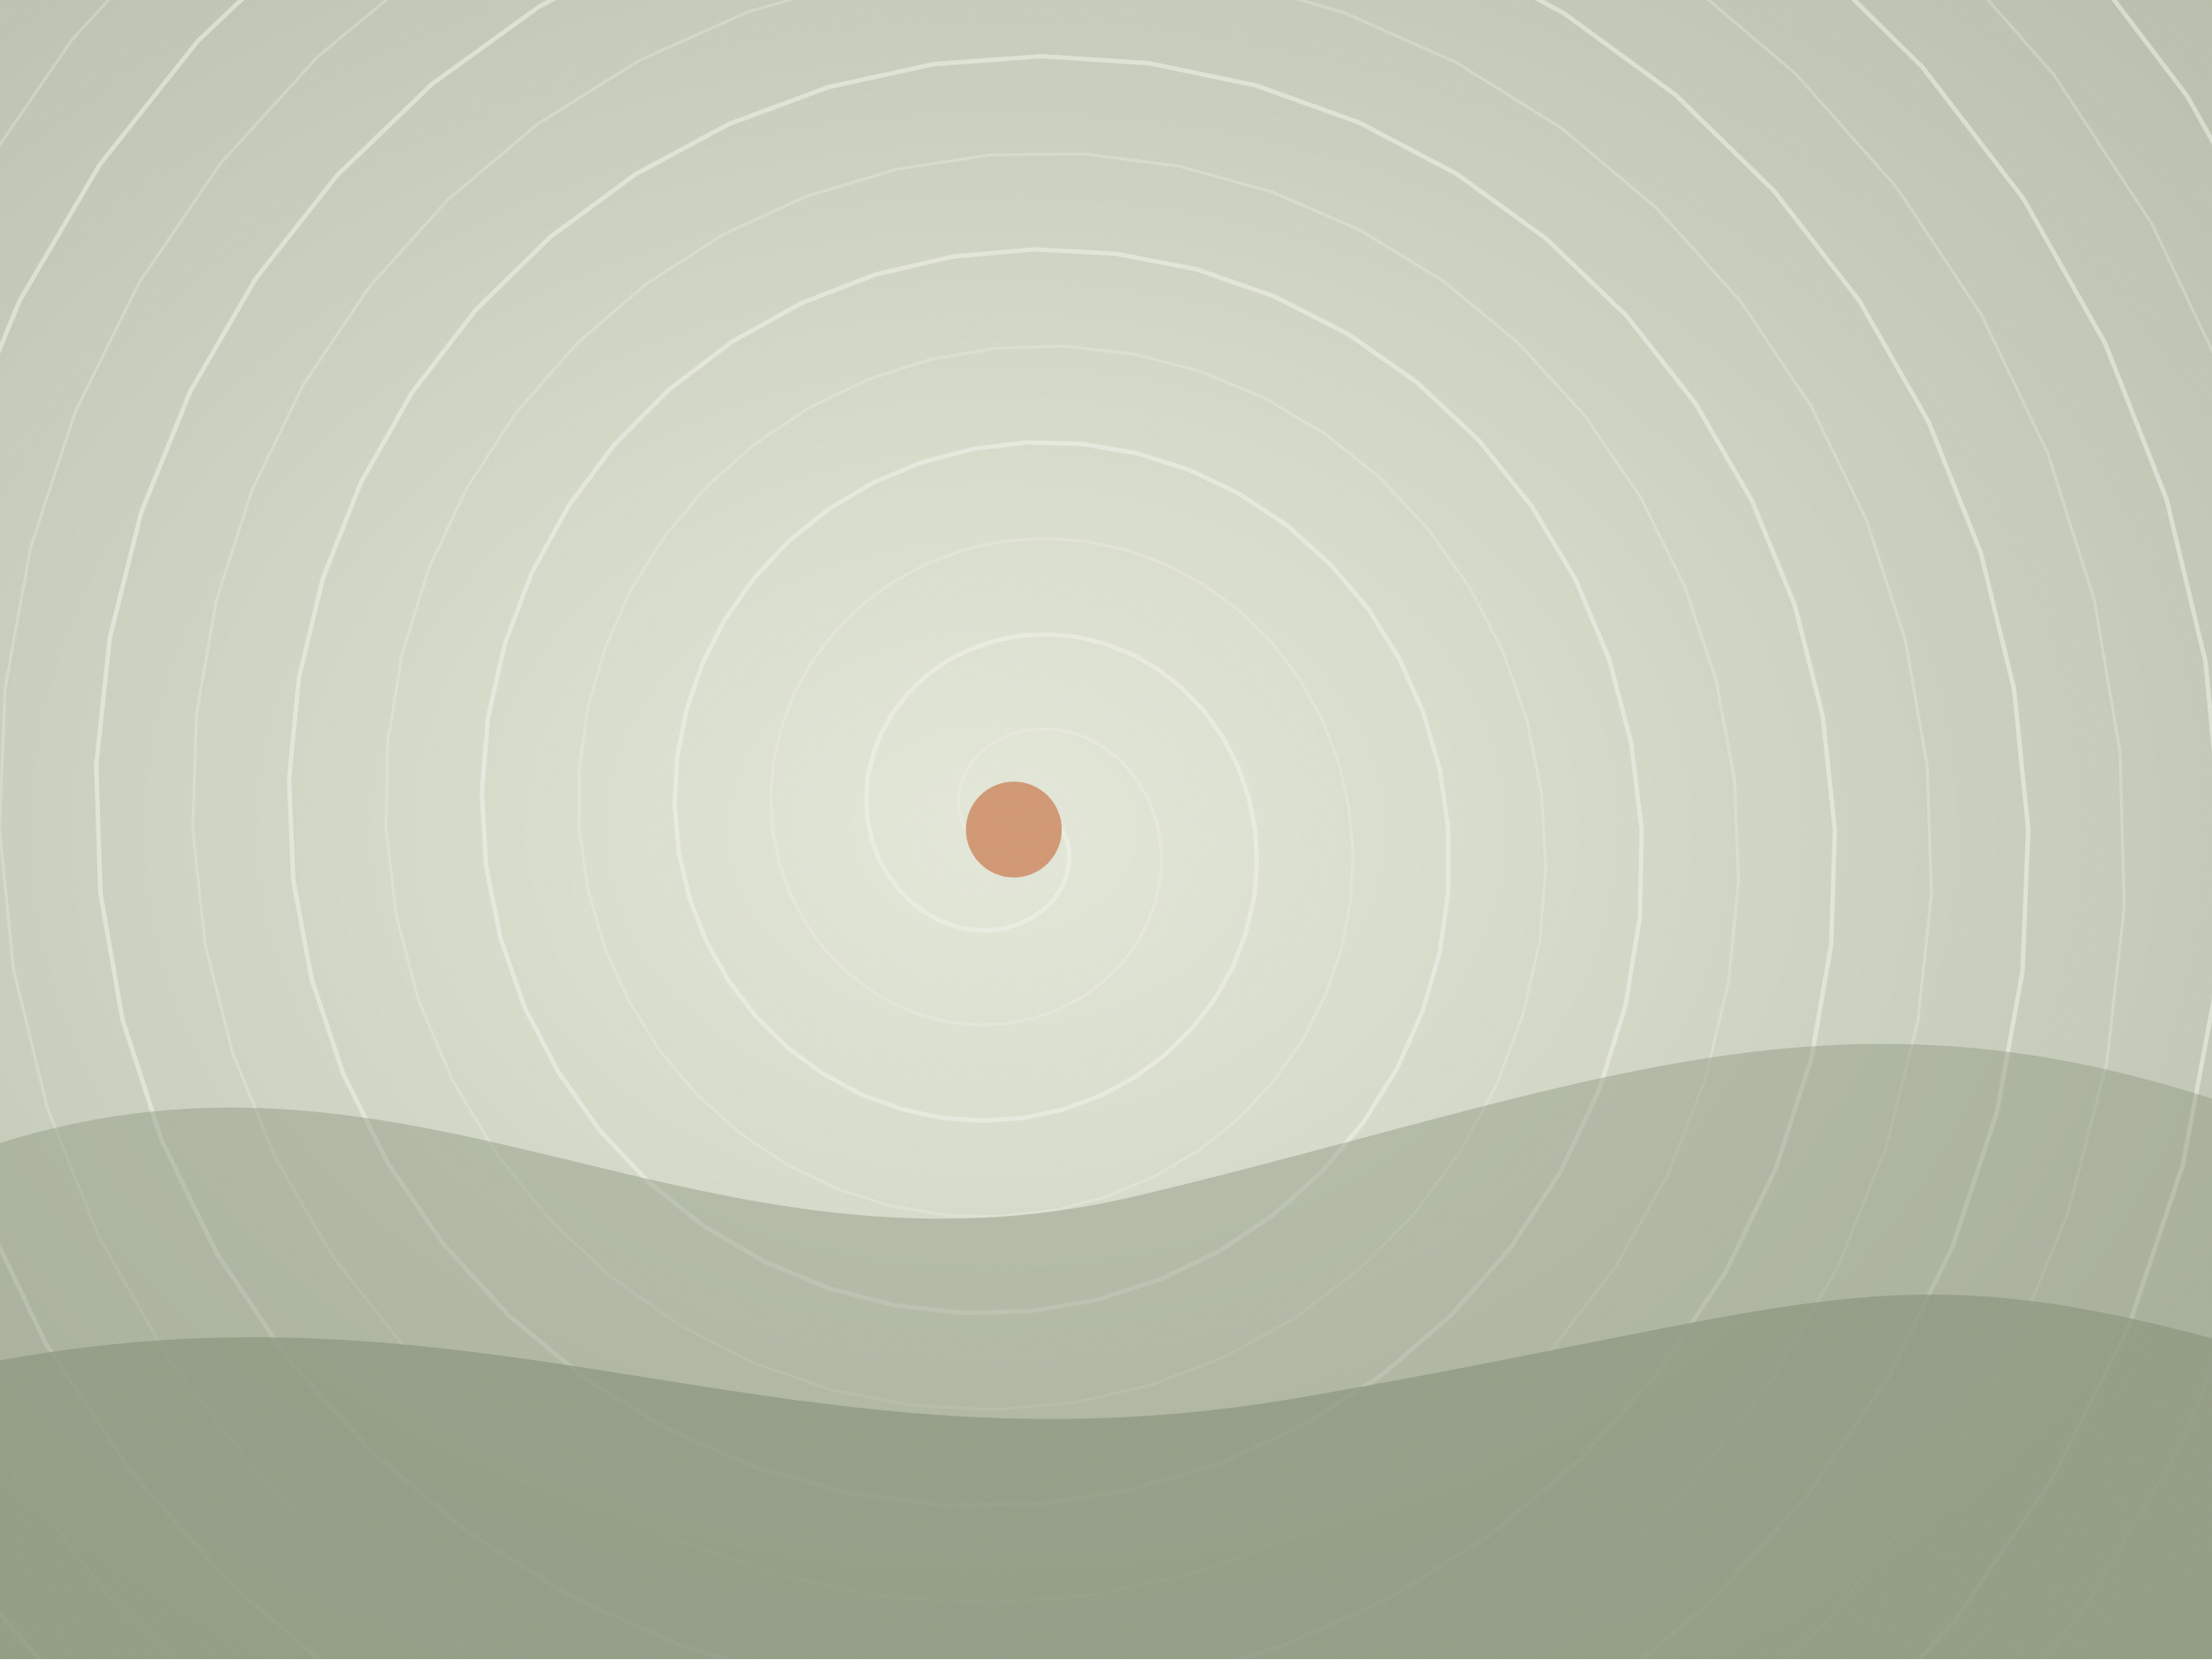
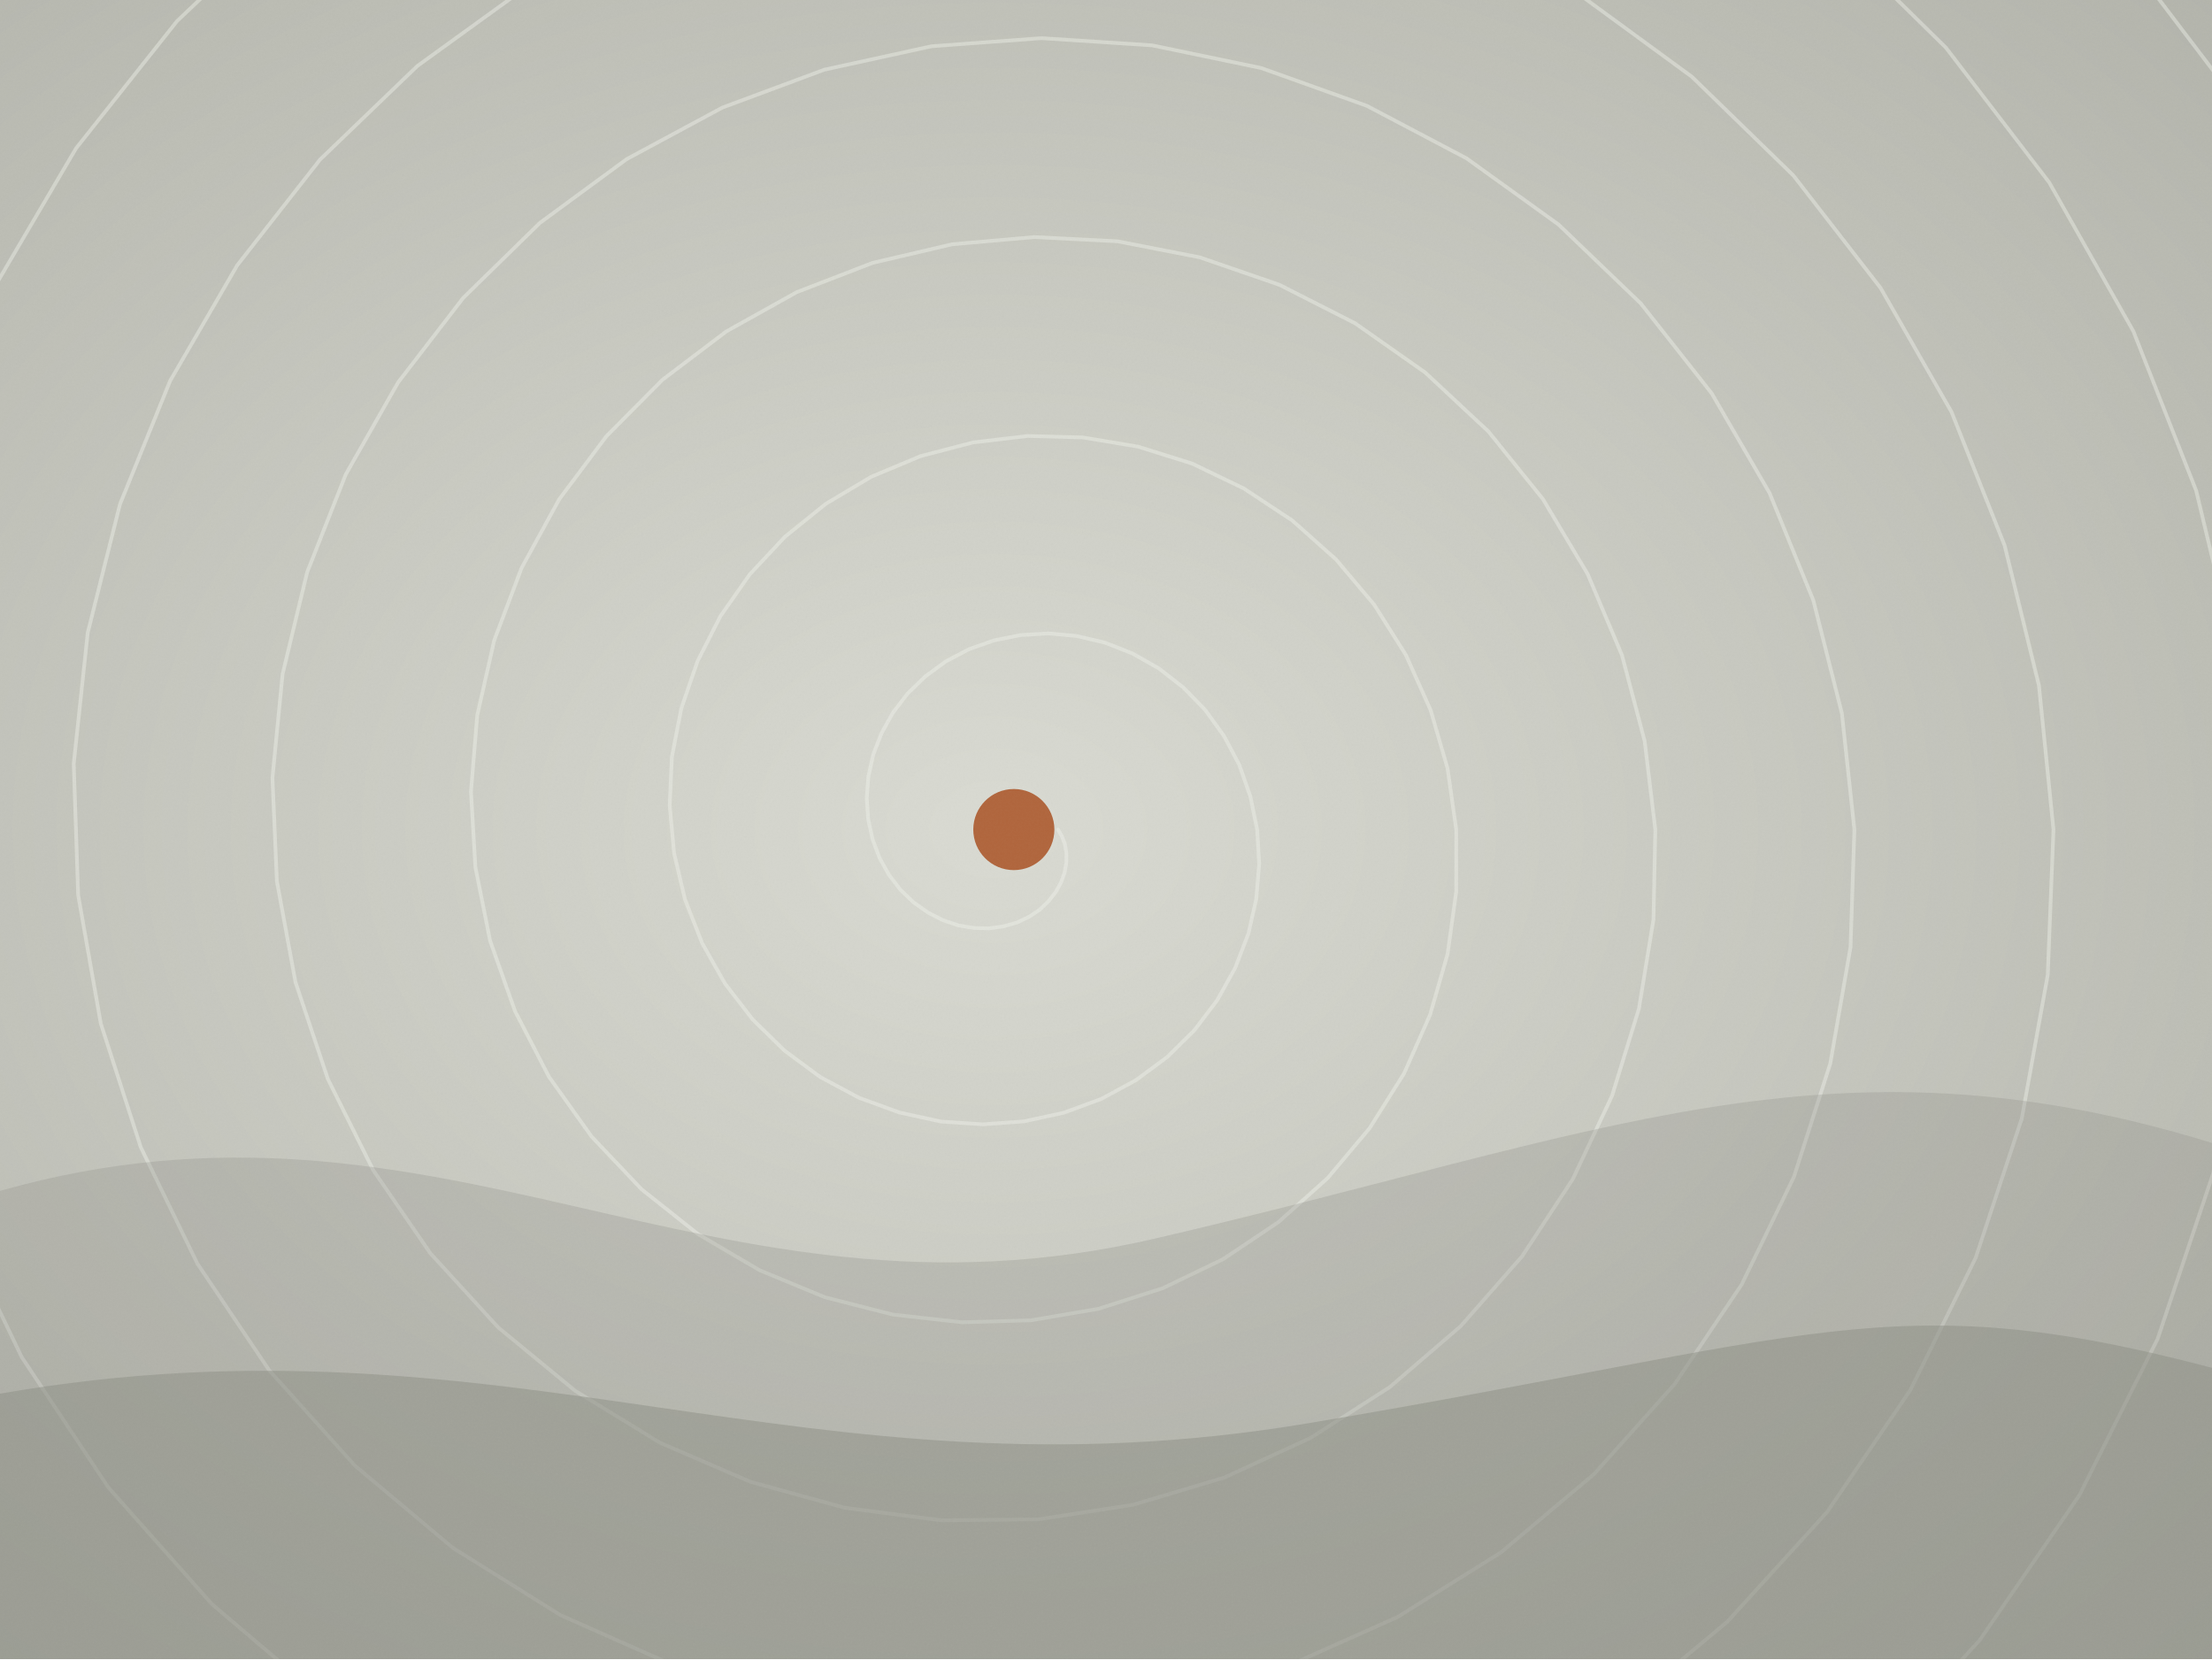
<svg xmlns="http://www.w3.org/2000/svg" viewBox="0 0 1200 900" preserveAspectRatio="xMidYMid slice" role="img" aria-hidden="true">
  <defs>
-     <radialGradient id="g-seniors" cx="45%" cy="50%" r="88%">
-       <stop offset="0" stop-color="#e4e8d9" />
-       <stop offset="1" stop-color="#b0b8a4" />
+     <radialGradient id="g-seniors" cx="45%" cy="50%" r="90%">
+       <stop offset="0" stop-color="#d9dad2" />
+       <stop offset="1" stop-color="#abaca3" />
    </radialGradient>
    <filter id="f-seniors">
      <feTurbulence type="fractalNoise" baseFrequency="0.9" numOctaves="3" />
      <feColorMatrix type="saturate" values="0" />
    </filter>
  </defs>
  <rect width="1200" height="900" fill="url(#g-seniors)" />
-   <g fill="none" stroke="#f2f4ea" stroke-linecap="round">
-     <path d="M 576.0 450.0 L 578.1 453.9 L 579.5 458.5 L 580.1 463.4 L 580.0 468.7 L 578.8 474.2 L 576.8 479.7 L 573.7 485.1 L 569.6 490.1 L 564.5 494.7 L 558.6 498.6 L 551.8 501.6 L 544.4 503.7 L 536.4 504.6 L 528.0 504.4 L 519.5 502.8 L 511.0 499.9 L 502.8 495.6 L 495.0 489.9 L 488.0 483.0 L 481.8 474.8 L 476.7 465.6 L 472.9 455.4 L 470.6 444.4 L 469.9 433.0 L 470.8 421.2 L 473.6 409.4 L 478.1 397.7 L 484.4 386.6 L 492.4 376.3 L 502.0 366.9 L 513.2 358.9 L 525.7 352.4 L 539.2 347.7 L 553.7 344.8 L 568.7 344.1 L 584.0 345.5 L 599.2 349.1 L 614.1 355.0 L 628.2 363.1 L 641.3 373.4 L 653.1 385.6 L 663.2 399.6 L 671.3 415.2 L 677.3 432.1 L 680.9 450.0 L 681.9 468.5 L 680.3 487.4 L 675.9 506.1 L 668.9 524.3 L 659.2 541.6 L 646.9 557.6 L 632.3 572.0 L 615.5 584.4 L 596.9 594.4 L 576.8 601.8 L 555.5 606.4 L 533.4 607.9 L 511.0 606.4 L 488.8 601.6 L 467.1 593.6 L 446.5 582.5 L 427.4 568.4 L 410.2 551.6 L 395.4 532.2 L 383.2 510.7 L 374.1 487.4 L 368.3 462.7 L 366.0 437.1 L 367.3 411.2 L 372.3 385.3 L 381.0 360.1 L 393.2 336.1 L 408.9 313.8 L 427.8 293.6 L 449.6 276.1 L 473.9 261.7 L 500.3 250.7 L 528.3 243.4 L 557.3 240.0 L 586.9 240.8 L 616.4 245.8 L 645.2 254.9 L 672.7 268.1 L 698.4 285.2 L 721.6 306.0 L 742.0 330.0 L 758.9 357.0 L 772.1 386.3 L 781.1 417.5 L 785.7 450.0 L 785.7 483.1 L 781.1 516.3 L 771.7 548.7 L 757.8 579.8 L 739.5 609.0 L 717.1 635.6 L 690.9 658.9 L 661.5 678.6 L 629.3 694.1 L 595.0 705.1 L 559.1 711.2 L 522.4 712.2 L 485.6 708.1 L 449.5 698.8 L 414.7 684.4 L 381.9 665.1 L 351.9 641.3 L 325.4 613.2 L 302.8 581.4 L 284.7 546.6 L 271.6 509.2 L 263.7 470.0 L 261.4 429.8 L 264.7 389.4 L 273.8 349.5 L 288.4 310.9 L 308.4 274.5 L 333.5 240.9 L 363.3 211.0 L 397.2 185.3 L 434.6 164.5 L 474.9 148.9 L 517.3 139.1 L 561.0 135.3 L 605.1 137.6 L 648.8 146.0 L 691.1 160.7 L 731.3 181.2 L 768.5 207.3 L 802.0 238.6 L 830.9 274.5 L 854.7 314.3 L 872.9 357.4 L 884.9 402.9 L 890.6 450.0 L 889.6 497.7 L 881.9 545.2 L 867.5 591.4 L 846.7 635.4 L 819.8 676.4 L 787.2 713.5 L 749.6 745.9 L 707.5 772.9 L 661.7 793.8 L 613.2 808.3 L 562.8 816.0 L 511.5 816.5 L 460.3 809.8 L 410.2 796.0 L 362.2 775.2 L 317.4 747.8 L 276.5 714.1 L 240.5 674.8 L 210.2 630.7 L 186.2 582.4 L 169.0 531.0 L 159.1 477.3 L 156.8 422.5 L 162.2 367.6 L 175.2 313.6 L 195.8 261.7 L 223.6 212.8 L 258.1 168.1 L 298.7 128.4 L 344.8 94.5 L 395.4 67.3 L 449.6 47.2 L 506.4 34.8 L 564.7 30.5 L 623.3 34.3 L 681.2 46.3 L 737.1 66.4 L 790.0 94.2 L 838.7 129.4 L 882.3 171.2 L 919.8 218.9 L 950.5 271.7 L 973.7 328.5 L 988.8 388.3 L 995.4 450.0 L 993.4 512.3 L 982.7 574.1 L 963.3 634.0 L 935.6 691.0 L 900.1 743.8 L 857.4 791.4 L 808.2 832.8 L 753.4 867.1 L 694.1 893.6 L 631.4 911.6 L 566.4 920.8 L 500.5 920.8 L 434.9 911.6 L 370.9 893.2 L 309.8 866.0 L 252.8 830.4 L 201.1 786.9 L 155.7 736.5 L 117.6 679.9 L 87.6 618.3 L 66.4 552.8 L 54.5 484.6 L 52.2 415.2 L 59.6 345.8 L 76.7 277.7 L 103.2 212.4 L 138.7 151.2 L 182.7 95.3 L 234.2 45.7 L 292.3 3.7 L 356.1 -30.0 L 424.2 -54.5 L 495.4 -69.5 L 568.3 -74.3 L 641.5 -69.0 L 713.6 -53.4 L 783.1 -27.8 L 848.6 7.3 L 908.9 51.4 L 962.6 103.8 L 1008.8 163.3 L 1046.3 229.0 L 1074.5 299.6 L 1092.6 373.7 L 1100.3 450.0 L 1097.2 526.9 L 1083.4 603.0 L 1059.1 676.7 L 1024.6 746.5 L 980.5 811.2 L 927.6 869.3 L 866.8 919.7 L 799.4 961.3 L 726.5 993.3 L 649.6 1014.9 L 570.1 1025.6 L 489.6 1025.1 L 409.5 1013.3 L 331.6 990.5 L 257.4 956.8 L 188.3 913.0 L 125.7 859.8 L 70.9 798.1 L 25.0 729.1 L -10.9 654.1 L -36.1 574.6 L -50.1 492.0 L -52.4 407.9 L -43.0 324.0 L -21.8 241.9 L 10.6 163.2 L 53.9 89.6 L 107.2 22.4 L 169.6 -36.9 L 239.9 -87.1 L 316.8 -127.2 L 398.8 -156.3 L 484.4 -173.7 L 572.0 -179.1 L 659.7 -172.2 L 746.0 -153.1 L 829.0 -122.1 L 907.2 -79.6 L 979.0 -26.5 L 1042.9 36.4 L 1097.7 107.8 L 1142.1 186.4 L 1175.3 270.7 L 1196.5 359.1 L 1205.1 450.0 L 1201.1 541.5 L 1184.2 631.9 L 1154.9 719.3 L 1113.5 802.1 L 1060.8 878.6 L 997.7 947.3 L 925.5 1006.7 L 845.4 1055.6 L 758.9 1093.0 L 667.8 1118.1 L 573.8 1130.4 L 478.6 1129.4 L 384.2 1115.1 L 292.4 1087.7 L 205.0 1047.6 L 123.7 995.6 L 50.2 932.6 L -14.0 859.7 L -67.5 778.4 L -109.4 690.0 L -138.7 596.4 L -154.7 499.3 L -157.0 400.6 L -145.5 302.2 L -120.4 206.0 L -81.9 114.0 L -30.9 27.9 L 31.8 -50.4 L 105.1 -119.5 L 187.5 -177.9 L 277.5 -224.4 L 373.5 -258.0 L 473.5 -278.0 L 575.6 -283.9 L 677.9 -275.5 L 778.4 -252.9 L 875.0 -216.3 L 965.9 -166.5 L 1049.2 -104.4 L 1123.3 -31.0 L 1186.6 52.2 L 1237.9 143.7 L 1276.1 241.8 L 1300.3 344.6 L 1310.0 450.0" stroke-width="2.4" stroke-opacity=".55" />
-     <path d="M 524.0 450.0 L 521.9 446.1 L 520.5 441.5 L 519.9 436.6 L 520.0 431.3 L 521.2 425.8 L 523.2 420.3 L 526.3 414.9 L 530.4 409.9 L 535.5 405.3 L 541.4 401.4 L 548.2 398.4 L 555.6 396.3 L 563.6 395.4 L 572.0 395.6 L 580.5 397.2 L 589.0 400.1 L 597.2 404.4 L 605.0 410.1 L 612.0 417.0 L 618.2 425.2 L 623.3 434.4 L 627.1 444.6 L 629.4 455.6 L 630.1 467.0 L 629.2 478.8 L 626.4 490.6 L 621.9 502.3 L 615.6 513.4 L 607.6 523.7 L 598.0 533.1 L 586.8 541.1 L 574.3 547.6 L 560.8 552.3 L 546.3 555.2 L 531.3 555.9 L 516.0 554.5 L 500.8 550.9 L 485.9 545.0 L 471.8 536.9 L 458.7 526.6 L 446.9 514.4 L 436.8 500.4 L 428.7 484.8 L 422.7 467.9 L 419.1 450.0 L 418.1 431.5 L 419.7 412.6 L 424.1 393.9 L 431.1 375.7 L 440.8 358.4 L 453.1 342.4 L 467.7 328.0 L 484.5 315.6 L 503.1 305.6 L 523.2 298.2 L 544.5 293.6 L 566.6 292.1 L 589.0 293.6 L 611.2 298.4 L 632.9 306.4 L 653.5 317.5 L 672.6 331.6 L 689.8 348.4 L 704.6 367.8 L 716.8 389.3 L 725.9 412.6 L 731.7 437.3 L 734.0 462.9 L 732.7 488.8 L 727.7 514.7 L 719.0 539.9 L 706.8 563.9 L 691.1 586.2 L 672.2 606.4 L 650.4 623.9 L 626.1 638.3 L 599.7 649.3 L 571.7 656.6 L 542.7 660.0 L 513.1 659.2 L 483.6 654.2 L 454.8 645.1 L 427.3 631.9 L 401.6 614.8 L 378.4 594.0 L 358.0 570.0 L 341.1 543.0 L 327.9 513.7 L 318.9 482.5 L 314.3 450.0 L 314.3 416.9 L 318.9 383.7 L 328.3 351.3 L 342.2 320.2 L 360.5 291.0 L 382.9 264.4 L 409.1 241.1 L 438.5 221.4 L 470.7 205.9 L 505.0 194.9 L 540.9 188.8 L 577.6 187.8 L 614.4 191.9 L 650.5 201.2 L 685.3 215.6 L 718.1 234.9 L 748.1 258.7 L 774.6 286.8 L 797.2 318.6 L 815.3 353.4 L 828.4 390.8 L 836.3 430.0 L 838.6 470.2 L 835.3 510.6 L 826.2 550.5 L 811.6 589.1 L 791.6 625.5 L 766.5 659.1 L 736.7 689.0 L 702.8 714.7 L 665.4 735.5 L 625.1 751.1 L 582.7 760.9 L 539.0 764.7 L 494.9 762.4 L 451.2 754.0 L 408.9 739.3 L 368.7 718.8 L 331.5 692.7 L 298.0 661.4 L 269.1 625.5 L 245.3 585.7 L 227.1 542.6 L 215.1 497.1 L 209.4 450.0 L 210.4 402.3 L 218.1 354.8 L 232.5 308.6 L 253.3 264.6 L 280.2 223.6 L 312.8 186.5 L 350.4 154.1 L 392.5 127.1 L 438.3 106.2 L 486.8 91.7 L 537.2 84.0 L 588.5 83.5 L 639.7 90.2 L 689.8 104.0 L 737.8 124.8 L 782.6 152.2 L 823.5 185.9 L 859.5 225.2 L 889.8 269.3 L 913.8 317.6 L 931.0 369.0 L 940.9 422.7 L 943.2 477.5 L 937.8 532.4 L 924.8 586.4 L 904.2 638.3 L 876.4 687.2 L 841.9 731.9 L 801.3 771.6 L 755.2 805.5 L 704.6 832.7 L 650.4 852.8 L 593.6 865.2 L 535.3 869.5 L 476.7 865.7 L 418.8 853.7 L 362.9 833.6 L 310.0 805.8 L 261.3 770.6 L 217.7 728.8 L 180.2 681.1 L 149.5 628.3 L 126.3 571.5 L 111.2 511.7 L 104.6 450.0 L 106.6 387.7 L 117.3 325.9 L 136.7 266.0 L 164.4 209.0 L 199.9 156.2 L 242.6 108.6 L 291.8 67.2 L 346.6 32.9 L 405.9 6.4 L 468.6 -11.6 L 533.6 -20.8 L 599.5 -20.8 L 665.1 -11.6 L 729.1 6.8 L 790.2 34.0 L 847.2 69.6 L 898.9 113.1 L 944.3 163.5 L 982.4 220.1 L 1012.4 281.7 L 1033.6 347.2 L 1045.5 415.4 L 1047.8 484.8 L 1040.4 554.2 L 1023.3 622.3 L 996.8 687.6 L 961.3 748.8 L 917.3 804.7 L 865.8 854.3 L 807.7 896.3 L 743.9 930.0 L 675.8 954.5 L 604.6 969.5 L 531.7 974.3 L 458.5 969.0 L 386.4 953.4 L 316.9 927.8 L 251.4 892.7 L 191.1 848.6 L 137.4 796.2 L 91.2 736.7 L 53.7 671.0 L 25.5 600.4 L 7.4 526.3 L -0.3 450.0 L 2.8 373.1 L 16.6 297.0 L 40.9 223.3 L 75.4 153.5 L 119.5 88.8 L 172.4 30.7 L 233.2 -19.7 L 300.6 -61.3 L 373.5 -93.3 L 450.4 -114.9 L 529.9 -125.6 L 610.4 -125.1 L 690.5 -113.3 L 768.4 -90.5 L 842.6 -56.8 L 911.7 -13.0 L 974.3 40.2 L 1029.1 101.9 L 1075.0 170.9 L 1110.9 245.9 L 1136.1 325.4 L 1150.1 408.0 L 1152.4 492.1 L 1143.0 576.0 L 1121.8 658.1 L 1089.4 736.8 L 1046.1 810.4 L 992.8 877.6 L 930.4 936.9 L 860.1 987.1 L 783.2 1027.2 L 701.2 1056.3 L 615.6 1073.7 L 528.0 1079.1 L 440.3 1072.2 L 354.0 1053.1 L 271.0 1022.1 L 192.8 979.6 L 121.0 926.5 L 57.1 863.6 L 2.3 792.2 L -42.1 713.6 L -75.3 629.3 L -96.5 540.9 L -105.1 450.0 L -101.1 358.5 L -84.2 268.1 L -54.9 180.7 L -13.5 97.9 L 39.2 21.4 L 102.3 -47.3 L 174.5 -106.7 L 254.6 -155.6 L 341.1 -193.0 L 432.2 -218.1 L 526.2 -230.4 L 621.4 -229.4 L 715.8 -215.1 L 807.6 -187.7 L 895.0 -147.6 L 976.3 -95.6 L 1049.8 -32.6 L 1114.0 40.3 L 1167.5 121.6 L 1209.4 210.0 L 1238.7 303.6 L 1254.7 400.7 L 1257.0 499.4 L 1245.5 597.8 L 1220.4 694.0 L 1181.9 786.0 L 1130.9 872.1 L 1068.2 950.4 L 994.9 1019.5 L 912.5 1077.9 L 822.5 1124.4 L 726.5 1158.0 L 626.5 1178.0 L 524.4 1183.9 L 422.1 1175.5 L 321.6 1152.9 L 225.0 1116.3 L 134.1 1066.5 L 50.8 1004.4 L -23.3 931.0 L -86.6 847.8 L -137.9 756.3 L -176.1 658.2 L -200.3 555.4 L -210.0 450.0" stroke-width="1.6" stroke-opacity=".28" />
-   </g>
-   <path d="M0 620 C 230 548 380 706 620 648 S 990 528 1200 596 L1200 900 L0 900 Z" fill="#8d977f" fill-opacity=".45" />
-   <path d="M0 738 C 270 688 430 806 706 758 S 1020 678 1200 726 L1200 900 L0 900 Z" fill="#8d977f" fill-opacity=".75" />
-   <circle cx="550" cy="450" r="26" fill="#cf8f6a" fill-opacity=".9" />
-   <rect width="1200" height="900" filter="url(#f-seniors)" opacity=".045" />
+   <path d="M 574.0 450.0 L 576.1 453.7 L 577.7 457.9 L 578.5 462.7 L 578.5 467.8 L 577.6 473.1 L 575.7 478.5 L 572.8 483.8 L 568.9 488.8 L 564.1 493.4 L 558.3 497.3 L 551.8 500.4 L 544.5 502.5 L 536.6 503.6 L 528.4 503.4 L 520.0 502.0 L 511.6 499.2 L 503.4 495.0 L 495.6 489.5 L 488.5 482.7 L 482.3 474.6 L 477.2 465.5 L 473.4 455.4 L 471.0 444.5 L 470.2 433.0 L 471.1 421.3 L 473.7 409.4 L 478.2 397.8 L 484.4 386.6 L 492.4 376.2 L 502.0 366.9 L 513.1 358.8 L 525.6 352.2 L 539.2 347.4 L 553.7 344.5 L 568.8 343.6 L 584.1 345.0 L 599.4 348.6 L 614.4 354.5 L 628.7 362.6 L 641.9 372.9 L 653.8 385.1 L 664.0 399.2 L 672.3 414.9 L 678.3 432.0 L 682.0 450.0 L 683.1 468.7 L 681.5 487.7 L 677.2 506.6 L 670.1 525.0 L 660.3 542.6 L 648.0 558.8 L 633.2 573.4 L 616.3 585.9 L 597.5 596.1 L 577.1 603.6 L 555.5 608.3 L 533.2 609.9 L 510.5 608.4 L 488.0 603.5 L 466.0 595.5 L 445.1 584.3 L 425.7 570.0 L 408.3 553.0 L 393.2 533.4 L 380.9 511.6 L 371.6 487.9 L 365.7 462.9 L 363.3 436.9 L 364.5 410.6 L 369.6 384.3 L 378.4 358.7 L 390.8 334.3 L 406.7 311.6 L 425.9 291.1 L 448.0 273.3 L 472.7 258.6 L 499.5 247.4 L 527.9 240.0 L 557.5 236.5 L 587.5 237.3 L 617.5 242.3 L 646.8 251.5 L 674.8 265.0 L 701.0 282.3 L 724.7 303.4 L 745.4 327.9 L 762.7 355.3 L 776.1 385.2 L 785.3 416.9 L 790.0 450.0 L 790.0 483.7 L 785.3 517.5 L 775.8 550.5 L 761.7 582.3 L 743.0 612.0 L 720.2 639.1 L 693.6 662.9 L 663.6 683.0 L 630.8 698.8 L 595.8 710.0 L 559.3 716.2 L 521.9 717.3 L 484.4 713.1 L 447.5 703.7 L 412.0 689.0 L 378.6 669.4 L 348.0 645.1 L 320.9 616.5 L 297.8 584.1 L 279.4 548.5 L 265.9 510.4 L 257.9 470.4 L 255.5 429.4 L 258.9 388.1 L 268.1 347.4 L 283.0 308.0 L 303.4 270.8 L 329.0 236.6 L 359.4 206.0 L 394.0 179.8 L 432.2 158.5 L 473.4 142.6 L 516.6 132.5 L 561.2 128.6 L 606.3 130.9 L 650.9 139.6 L 694.1 154.5 L 735.2 175.4 L 773.2 202.1 L 807.4 234.0 L 837.0 270.7 L 861.3 311.4 L 879.9 355.4 L 892.2 401.9 L 898.0 450.0 L 897.0 498.8 L 889.1 547.2 L 874.5 594.5 L 853.3 639.5 L 825.8 681.4 L 792.5 719.3 L 754.0 752.4 L 711.0 780.0 L 664.2 801.5 L 614.6 816.3 L 563.1 824.2 L 510.6 824.7 L 458.3 817.9 L 407.1 803.8 L 358.0 782.6 L 312.1 754.5 L 270.3 720.1 L 233.5 679.9 L 202.5 634.8 L 177.9 585.4 L 160.3 532.8 L 150.2 478.0 L 147.8 421.9 L 153.3 365.7 L 166.6 310.5 L 187.6 257.3 L 216.0 207.4 L 251.3 161.6 L 292.9 120.9 L 340.0 86.3 L 391.8 58.4 L 447.2 37.8 L 505.3 25.1 L 565.0 20.7 L 625.0 24.6 L 684.2 36.9 L 741.5 57.4 L 795.6 85.9 L 845.5 121.8 L 890.1 164.6 L 928.6 213.4 L 960.0 267.5 L 983.7 325.6 L 999.2 386.9 L 1006.0 450.0 L 1003.9 513.8 L 992.9 577.0 L 973.2 638.4 L 944.9 696.7 L 908.5 750.8 L 864.8 799.6 L 814.4 842.0 L 758.3 877.1 L 697.6 904.2 L 633.4 922.7 L 566.8 932.1 L 499.3 932.1 L 432.1 922.7 L 366.6 903.9 L 304.0 876.1 L 245.6 839.6 L 192.6 795.1 L 146.1 743.4 L 107.1 685.5 L 76.4 622.4 L 54.7 555.3 L 42.4 485.5 L 40.0 414.3 L 47.6 343.2 L 65.1 273.5 L 92.3 206.6 L 128.7 143.9 L 173.6 86.6 L 226.4 35.8 L 286.0 -7.3 L 351.3 -41.8 L 421.1 -67.0 L 494.1 -82.3 L 568.8 -87.3 L 643.8 -81.8 L 717.6 -65.9 L 788.8 -39.7 L 856.0 -3.6 L 917.8 41.6 L 972.9 95.2 L 1020.2 156.2 L 1058.7 223.5 L 1087.5 295.9 L 1106.1 371.8 L 1114.0 450.0 L 1110.9 528.8 L 1096.8 606.8 L 1071.8 682.3 L 1036.4 754.0 L 991.2 820.2 L 937.0 879.8 L 874.8 931.5 L 805.7 974.2 L 731.0 1006.9 L 652.1 1029.1 L 570.6 1040.0 L 488.0 1039.6 L 406.0 1027.5 L 326.1 1004.1 L 250.0 969.6 L 179.1 924.7 L 114.9 870.1 L 58.8 806.9 L 11.8 736.2 L -25.1 659.3 L -51.0 577.7 L -65.3 493.0 L -67.7 406.8 L -58.0 320.8 L -36.4 236.6 L -3.1 155.9 L 41.3 80.4 L 96.0 11.5 L 159.9 -49.3 L 232.0 -100.8 L 310.9 -141.9 L 395.0 -171.8 L 482.8 -189.7 L 572.5 -195.2 L 662.5 -188.2 L 751.0 -168.6 L 836.2 -136.7 L 916.4 -93.2 L 990.0 -38.7 L 1055.6 25.8 L 1111.7 99.0 L 1157.3 179.6 L 1191.4 266.1 L 1213.1 356.8 L 1222.0 450.0 L 1217.8 543.9 L 1200.6 636.6 L 1170.5 726.3 L 1128.0 811.2 L 1074.0 889.7 L 1009.3 960.1 L 935.2 1021.0 L 853.0 1071.2 L 764.3 1109.7 L 670.9 1135.4 L 574.4 1148.0 L 476.7 1147.0 L 379.9 1132.3 L 285.7 1104.2 L 196.0 1063.1 L 112.6 1009.8 L 37.3 945.2 L -28.6 870.4 L -83.6 786.9 L -126.6 696.3 L -156.6 600.2 L -173.0 500.6 L -175.4 399.3 L -163.7 298.3 L -137.9 199.6 L -98.4 105.2 L -46.1 16.9 L 18.3 -63.5 L 93.4 -134.4 L 178.0 -194.3 L 270.4 -242.1 L 368.8 -276.6 L 471.5 -297.1 L 576.3 -303.1 L 681.3 -294.5 L 784.4 -271.3 L 883.5 -233.8 L 976.8 -182.7 L 1062.3 -119.0 L 1138.3 -43.7 L 1203.3 41.8 L 1256.0 135.7 L 1295.2 236.3 L 1320.0 341.8 L 1330.0 450.0" fill="none" stroke="#f1f2ec" stroke-width="2" stroke-opacity=".42" stroke-linecap="round" />
+   <path d="M0 646 C 240 578 384 728 626 672 S 992 556 1200 620 L1200 900 L0 900 Z" fill="#8d8e85" fill-opacity=".28" />
+   <path d="M0 756 C 276 708 436 818 710 772 S 1026 696 1200 742 L1200 900 L0 900 Z" fill="#8d8e85" fill-opacity=".5" />
+   <circle cx="550" cy="450" r="22" fill="#b0653c" />
+   <rect width="1200" height="900" filter="url(#f-seniors)" opacity=".04" />
</svg>
